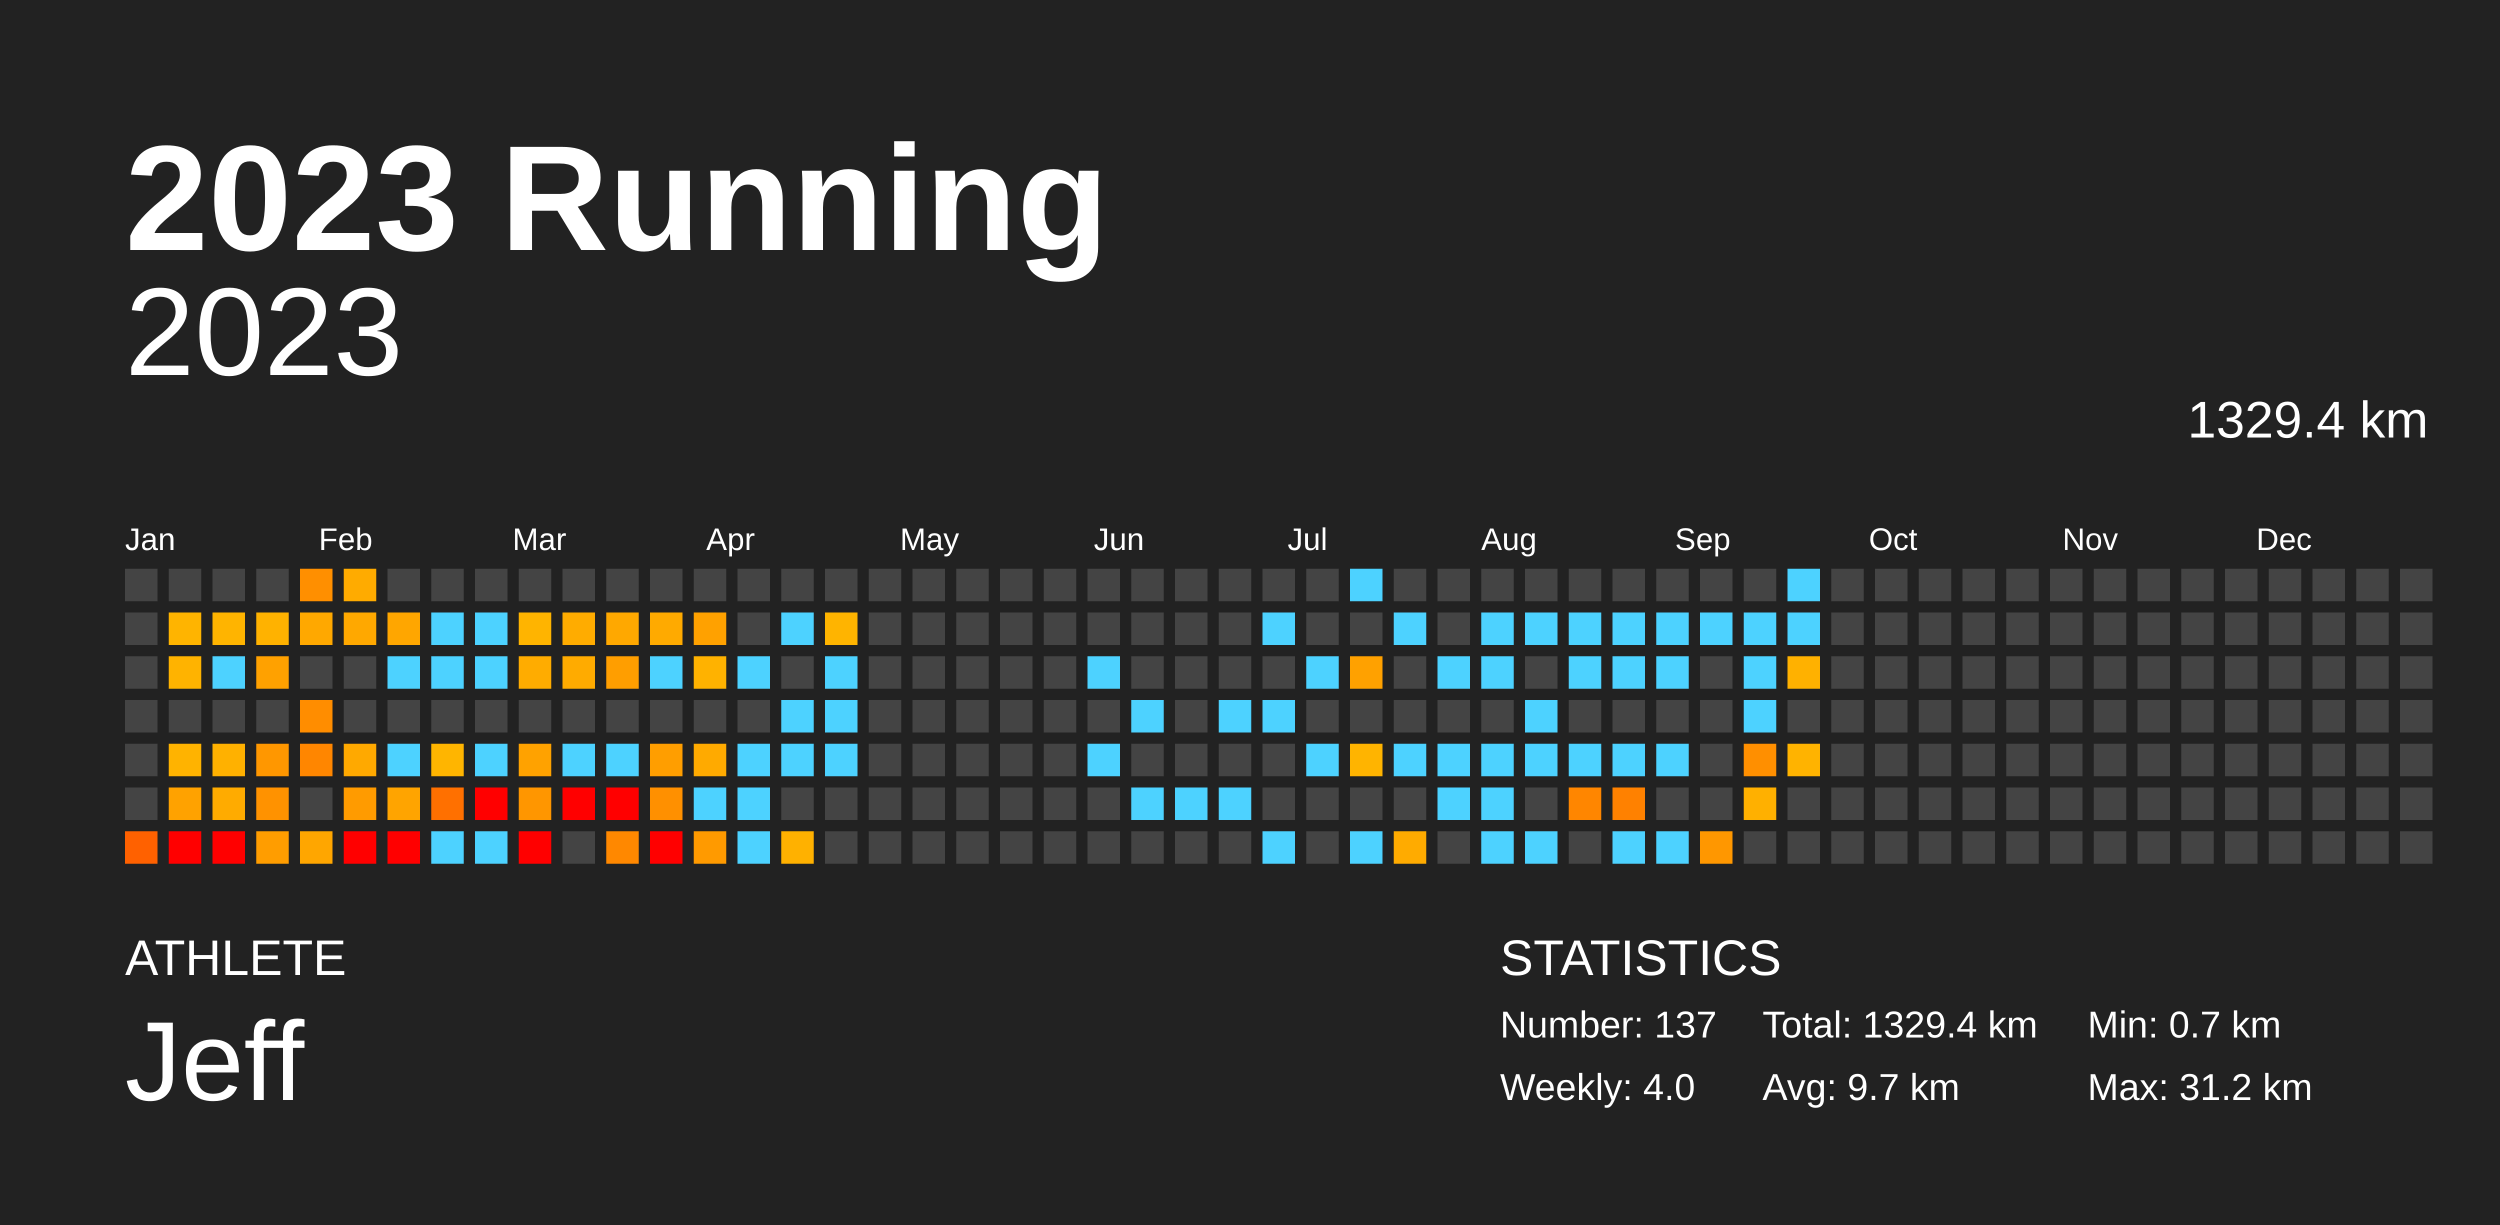
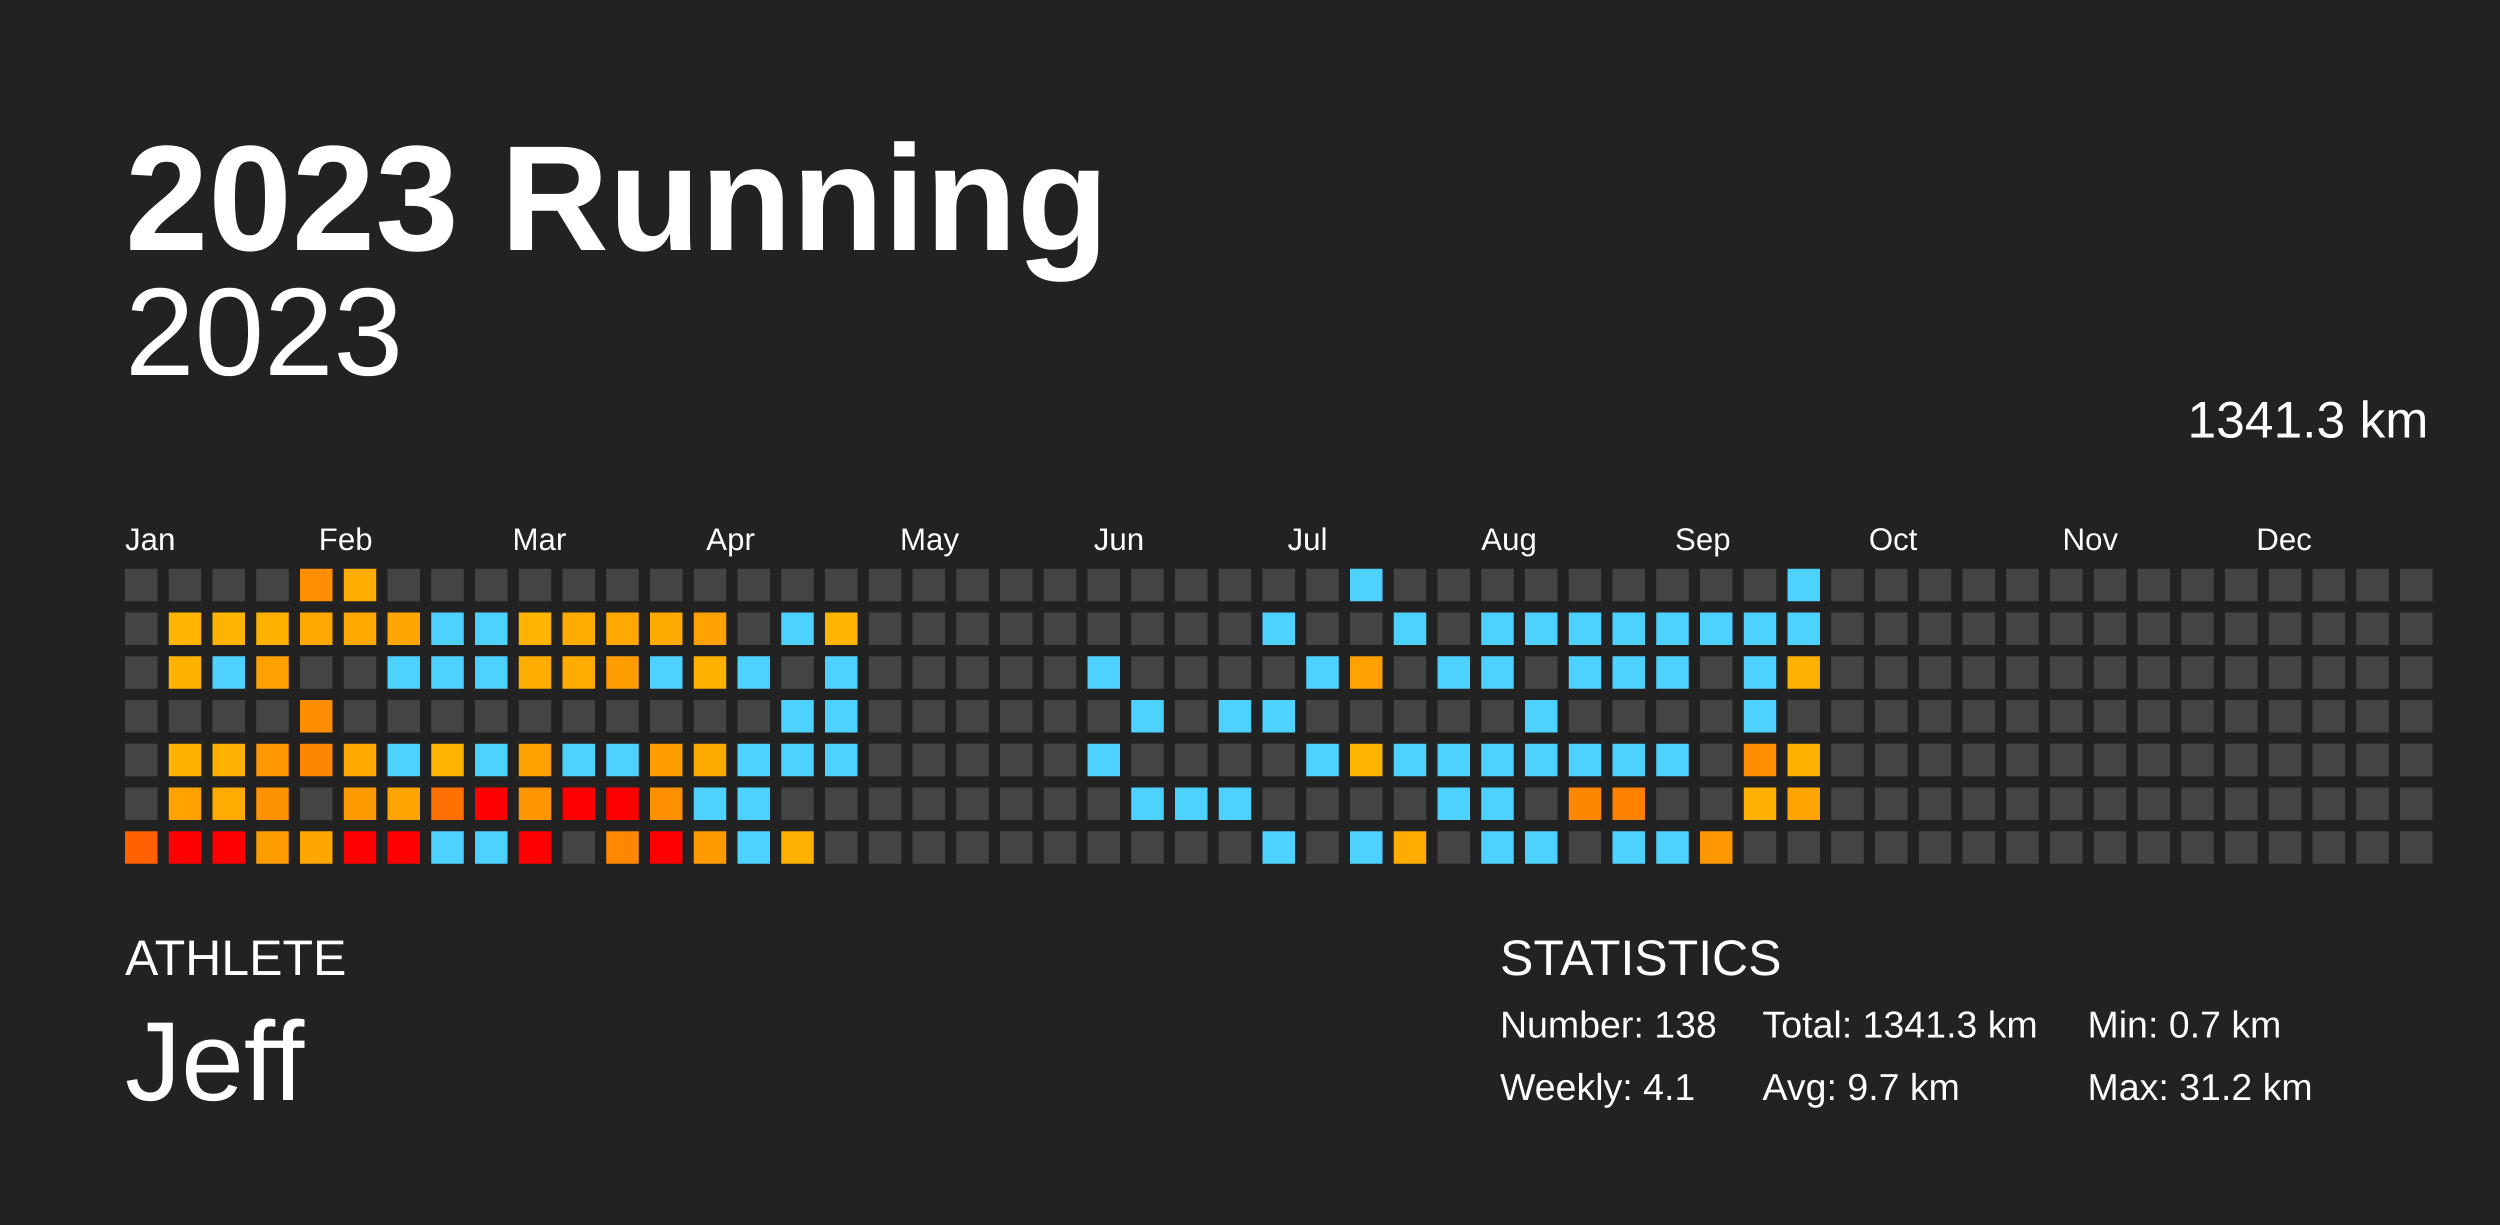
<svg xmlns="http://www.w3.org/2000/svg" baseProfile="full" height="98mm" version="1.1" viewBox="0,0,200,98" width="200mm">
  <defs />
  <rect fill="#222222" height="98" width="200" x="0" y="0" />
  <text fill="#FFFFFF" style="font-size:12px; font-family:Arial; font-weight:bold;" x="10" y="20">2023 Running</text>
  <text fill="#FFFFFF" style="font-size:4px; font-family:Arial" x="10" y="78">ATHLETE</text>
  <text fill="#FFFFFF" style="font-size:9px; font-family:Arial" x="10" y="88">Jeff</text>
  <text fill="#FFFFFF" style="font-size:4px; font-family:Arial" x="120" y="78">STATISTICS</text>
-   <text fill="#FFFFFF" style="font-size:3px; font-family:Arial" x="120" y="83">Number: 137</text>
-   <text fill="#FFFFFF" style="font-size:3px; font-family:Arial" x="120" y="88">Weekly: 4.0</text>
-   <text fill="#FFFFFF" style="font-size:3px; font-family:Arial" x="141" y="83">Total: 1329.4 km</text>
+   <text fill="#FFFFFF" style="font-size:3px; font-family:Arial" x="120" y="83">Number: 138</text>
+   <text fill="#FFFFFF" style="font-size:3px; font-family:Arial" x="120" y="88">Weekly: 4.1</text>
+   <text fill="#FFFFFF" style="font-size:3px; font-family:Arial" x="141" y="83">Total: 1341.3 km</text>
  <text fill="#FFFFFF" style="font-size:3px; font-family:Arial" x="141" y="88">Avg: 9.7 km</text>
  <text fill="#FFFFFF" style="font-size:3px; font-family:Arial" x="167" y="83">Min: 0.7 km</text>
  <text fill="#FFFFFF" style="font-size:3px; font-family:Arial" x="167" y="88">Max: 31.2 km</text>
  <text alignment-baseline="hanging" fill="#FFFFFF" style="font-size:10.0px; font-family:Arial;" x="10" y="30">2023</text>
-   <text alignment-baseline="hanging" fill="#FFFFFF" style="font-size:4.125px; font-family:Arial;" x="175" y="35">1329.4 km</text>
+   <text alignment-baseline="hanging" fill="#FFFFFF" style="font-size:4.125px; font-family:Arial;" x="175" y="35">1341.3 km</text>
  <text fill="#FFFFFF" style="font-size:2.5px; font-family:Arial" x="10.0" y="44">Jan</text>
  <text fill="#FFFFFF" style="font-size:2.5px; font-family:Arial" x="25.5" y="44">Feb</text>
  <text fill="#FFFFFF" style="font-size:2.5px; font-family:Arial" x="41.0" y="44">Mar</text>
  <text fill="#FFFFFF" style="font-size:2.5px; font-family:Arial" x="56.5" y="44">Apr</text>
  <text fill="#FFFFFF" style="font-size:2.5px; font-family:Arial" x="72.0" y="44">May</text>
  <text fill="#FFFFFF" style="font-size:2.5px; font-family:Arial" x="87.5" y="44">Jun</text>
  <text fill="#FFFFFF" style="font-size:2.5px; font-family:Arial" x="103.0" y="44">Jul</text>
  <text fill="#FFFFFF" style="font-size:2.5px; font-family:Arial" x="118.5" y="44">Aug</text>
  <text fill="#FFFFFF" style="font-size:2.5px; font-family:Arial" x="134.0" y="44">Sep</text>
  <text fill="#FFFFFF" style="font-size:2.5px; font-family:Arial" x="149.5" y="44">Oct</text>
  <text fill="#FFFFFF" style="font-size:2.5px; font-family:Arial" x="165.0" y="44">Nov</text>
  <text fill="#FFFFFF" style="font-size:2.5px; font-family:Arial" x="180.5" y="44">Dec</text>
  <rect fill="#444444" height="2.6" width="2.6" x="10.0" y="45.5" />
  <rect fill="#444444" height="2.6" width="2.6" x="10.0" y="49.0" />
  <rect fill="#444444" height="2.6" width="2.6" x="10.0" y="52.5" />
  <rect fill="#444444" height="2.6" width="2.6" x="10.0" y="56.0" />
  <rect fill="#444444" height="2.6" width="2.6" x="10.0" y="59.5" />
  <rect fill="#444444" height="2.6" width="2.6" x="10.0" y="63.0" />
  <rect fill="#ff6100" height="2.6" width="2.6" x="10.0" y="66.5" />
  <rect fill="#444444" height="2.6" width="2.6" x="13.5" y="45.5" />
  <rect fill="#ffb400" height="2.6" width="2.6" x="13.5" y="49.0" />
  <rect fill="#ffb300" height="2.6" width="2.6" x="13.5" y="52.5" />
  <rect fill="#444444" height="2.6" width="2.6" x="13.5" y="56.0" />
  <rect fill="#ffb300" height="2.6" width="2.6" x="13.5" y="59.5" />
  <rect fill="#ffa200" height="2.6" width="2.6" x="13.5" y="63.0" />
  <rect fill="red" height="2.6" width="2.6" x="13.5" y="66.5" />
  <rect fill="#444444" height="2.6" width="2.6" x="17.0" y="45.5" />
  <rect fill="#ffb400" height="2.6" width="2.6" x="17.0" y="49.0" />
  <rect fill="#4dd2ff" height="2.6" width="2.6" x="17.0" y="52.5" />
  <rect fill="#444444" height="2.6" width="2.6" x="17.0" y="56.0" />
  <rect fill="#ffb100" height="2.6" width="2.6" x="17.0" y="59.5" />
  <rect fill="#ffab00" height="2.6" width="2.6" x="17.0" y="63.0" />
  <rect fill="red" height="2.6" width="2.6" x="17.0" y="66.5" />
  <rect fill="#444444" height="2.6" width="2.6" x="20.5" y="45.5" />
  <rect fill="#ffb200" height="2.6" width="2.6" x="20.5" y="49.0" />
  <rect fill="#ffa100" height="2.6" width="2.6" x="20.5" y="52.5" />
  <rect fill="#444444" height="2.6" width="2.6" x="20.5" y="56.0" />
  <rect fill="#ff9700" height="2.6" width="2.6" x="20.5" y="59.5" />
  <rect fill="#ff9200" height="2.6" width="2.6" x="20.5" y="63.0" />
  <rect fill="#ff9d00" height="2.6" width="2.6" x="20.5" y="66.5" />
  <rect fill="#ff8f00" height="2.6" width="2.6" x="24.0" y="45.5" />
  <rect fill="#ffa800" height="2.6" width="2.6" x="24.0" y="49.0" />
  <rect fill="#444444" height="2.6" width="2.6" x="24.0" y="52.5" />
  <rect fill="#ff8d00" height="2.6" width="2.6" x="24.0" y="56.0" />
  <rect fill="#ff8600" height="2.6" width="2.6" x="24.0" y="59.5" />
  <rect fill="#444444" height="2.6" width="2.6" x="24.0" y="63.0" />
  <rect fill="#ffa600" height="2.6" width="2.6" x="24.0" y="66.5" />
  <rect fill="#ffab00" height="2.6" width="2.6" x="27.5" y="45.5" />
  <rect fill="#ffa800" height="2.6" width="2.6" x="27.5" y="49.0" />
  <rect fill="#444444" height="2.6" width="2.6" x="27.5" y="52.5" />
  <rect fill="#444444" height="2.6" width="2.6" x="27.5" y="56.0" />
  <rect fill="#ffa900" height="2.6" width="2.6" x="27.5" y="59.5" />
  <rect fill="#ff9b00" height="2.6" width="2.6" x="27.5" y="63.0" />
  <rect fill="red" height="2.6" width="2.6" x="27.5" y="66.5" />
  <rect fill="#444444" height="2.6" width="2.6" x="31.0" y="45.5" />
  <rect fill="#ffa600" height="2.6" width="2.6" x="31.0" y="49.0" />
  <rect fill="#4dd2ff" height="2.6" width="2.6" x="31.0" y="52.5" />
  <rect fill="#444444" height="2.6" width="2.6" x="31.0" y="56.0" />
  <rect fill="#4dd2ff" height="2.6" width="2.6" x="31.0" y="59.5" />
  <rect fill="#ffa400" height="2.6" width="2.6" x="31.0" y="63.0" />
  <rect fill="red" height="2.6" width="2.6" x="31.0" y="66.5" />
  <rect fill="#444444" height="2.6" width="2.6" x="34.5" y="45.5" />
  <rect fill="#4dd2ff" height="2.6" width="2.6" x="34.5" y="49.0" />
  <rect fill="#4dd2ff" height="2.6" width="2.6" x="34.5" y="52.5" />
  <rect fill="#444444" height="2.6" width="2.6" x="34.5" y="56.0" />
  <rect fill="#ffb500" height="2.6" width="2.6" x="34.5" y="59.5" />
  <rect fill="#ff7000" height="2.6" width="2.6" x="34.5" y="63.0" />
  <rect fill="#4dd2ff" height="2.6" width="2.6" x="34.5" y="66.5" />
  <rect fill="#444444" height="2.6" width="2.6" x="38.0" y="45.5" />
  <rect fill="#4dd2ff" height="2.6" width="2.6" x="38.0" y="49.0" />
  <rect fill="#4dd2ff" height="2.6" width="2.6" x="38.0" y="52.5" />
  <rect fill="#444444" height="2.6" width="2.6" x="38.0" y="56.0" />
  <rect fill="#4dd2ff" height="2.6" width="2.6" x="38.0" y="59.5" />
  <rect fill="red" height="2.6" width="2.6" x="38.0" y="63.0" />
  <rect fill="#4dd2ff" height="2.6" width="2.6" x="38.0" y="66.5" />
  <rect fill="#444444" height="2.6" width="2.6" x="41.5" y="45.5" />
  <rect fill="#ffb400" height="2.6" width="2.6" x="41.5" y="49.0" />
  <rect fill="#ffac00" height="2.6" width="2.6" x="41.5" y="52.5" />
  <rect fill="#444444" height="2.6" width="2.6" x="41.5" y="56.0" />
  <rect fill="#ffa200" height="2.6" width="2.6" x="41.5" y="59.5" />
  <rect fill="#ff9600" height="2.6" width="2.6" x="41.5" y="63.0" />
  <rect fill="red" height="2.6" width="2.6" x="41.5" y="66.5" />
  <rect fill="#444444" height="2.6" width="2.6" x="45.0" y="45.5" />
  <rect fill="#ffac00" height="2.6" width="2.6" x="45.0" y="49.0" />
  <rect fill="#ffab00" height="2.6" width="2.6" x="45.0" y="52.5" />
  <rect fill="#444444" height="2.6" width="2.6" x="45.0" y="56.0" />
  <rect fill="#4dd2ff" height="2.6" width="2.6" x="45.0" y="59.5" />
  <rect fill="red" height="2.6" width="2.6" x="45.0" y="63.0" />
  <rect fill="#444444" height="2.6" width="2.6" x="45.0" y="66.5" />
  <rect fill="#444444" height="2.6" width="2.6" x="48.5" y="45.5" />
  <rect fill="#ffa800" height="2.6" width="2.6" x="48.5" y="49.0" />
  <rect fill="#ff9e00" height="2.6" width="2.6" x="48.5" y="52.5" />
  <rect fill="#444444" height="2.6" width="2.6" x="48.5" y="56.0" />
  <rect fill="#4dd2ff" height="2.6" width="2.6" x="48.5" y="59.5" />
  <rect fill="red" height="2.6" width="2.6" x="48.5" y="63.0" />
  <rect fill="#ff8800" height="2.6" width="2.6" x="48.5" y="66.5" />
  <rect fill="#444444" height="2.6" width="2.6" x="52.0" y="45.5" />
  <rect fill="#ffaa00" height="2.6" width="2.6" x="52.0" y="49.0" />
  <rect fill="#4dd2ff" height="2.6" width="2.6" x="52.0" y="52.5" />
  <rect fill="#444444" height="2.6" width="2.6" x="52.0" y="56.0" />
  <rect fill="#ff9e00" height="2.6" width="2.6" x="52.0" y="59.5" />
  <rect fill="#ff9000" height="2.6" width="2.6" x="52.0" y="63.0" />
  <rect fill="red" height="2.6" width="2.6" x="52.0" y="66.5" />
  <rect fill="#444444" height="2.6" width="2.6" x="55.5" y="45.5" />
  <rect fill="#ffa100" height="2.6" width="2.6" x="55.5" y="49.0" />
  <rect fill="#ffb200" height="2.6" width="2.6" x="55.5" y="52.5" />
  <rect fill="#444444" height="2.6" width="2.6" x="55.5" y="56.0" />
  <rect fill="#ffaa00" height="2.6" width="2.6" x="55.5" y="59.5" />
  <rect fill="#4dd2ff" height="2.6" width="2.6" x="55.5" y="63.0" />
  <rect fill="#ff9a00" height="2.6" width="2.6" x="55.5" y="66.5" />
  <rect fill="#444444" height="2.6" width="2.6" x="59.0" y="45.5" />
  <rect fill="#444444" height="2.6" width="2.6" x="59.0" y="49.0" />
  <rect fill="#4dd2ff" height="2.6" width="2.6" x="59.0" y="52.5" />
  <rect fill="#444444" height="2.6" width="2.6" x="59.0" y="56.0" />
  <rect fill="#4dd2ff" height="2.6" width="2.6" x="59.0" y="59.5" />
  <rect fill="#4dd2ff" height="2.6" width="2.6" x="59.0" y="63.0" />
  <rect fill="#4dd2ff" height="2.6" width="2.6" x="59.0" y="66.5" />
  <rect fill="#444444" height="2.6" width="2.6" x="62.5" y="45.5" />
  <rect fill="#4dd2ff" height="2.6" width="2.6" x="62.5" y="49.0" />
  <rect fill="#444444" height="2.6" width="2.6" x="62.5" y="52.5" />
  <rect fill="#4dd2ff" height="2.6" width="2.6" x="62.5" y="56.0" />
  <rect fill="#4dd2ff" height="2.6" width="2.6" x="62.5" y="59.5" />
  <rect fill="#444444" height="2.6" width="2.6" x="62.5" y="63.0" />
  <rect fill="#ffb100" height="2.6" width="2.6" x="62.5" y="66.5" />
  <rect fill="#444444" height="2.6" width="2.6" x="66.0" y="45.5" />
  <rect fill="#ffb400" height="2.6" width="2.6" x="66.0" y="49.0" />
  <rect fill="#4dd2ff" height="2.6" width="2.6" x="66.0" y="52.5" />
  <rect fill="#4dd2ff" height="2.6" width="2.6" x="66.0" y="56.0" />
  <rect fill="#4dd2ff" height="2.6" width="2.6" x="66.0" y="59.5" />
  <rect fill="#444444" height="2.6" width="2.6" x="66.0" y="63.0" />
  <rect fill="#444444" height="2.6" width="2.6" x="66.0" y="66.5" />
  <rect fill="#444444" height="2.6" width="2.6" x="69.5" y="45.5" />
  <rect fill="#444444" height="2.6" width="2.6" x="69.5" y="49.0" />
  <rect fill="#444444" height="2.6" width="2.6" x="69.5" y="52.5" />
  <rect fill="#444444" height="2.6" width="2.6" x="69.5" y="56.0" />
  <rect fill="#444444" height="2.6" width="2.6" x="69.5" y="59.5" />
  <rect fill="#444444" height="2.6" width="2.6" x="69.5" y="63.0" />
  <rect fill="#444444" height="2.6" width="2.6" x="69.5" y="66.5" />
  <rect fill="#444444" height="2.6" width="2.6" x="73.0" y="45.5" />
  <rect fill="#444444" height="2.6" width="2.6" x="73.0" y="49.0" />
  <rect fill="#444444" height="2.6" width="2.6" x="73.0" y="52.5" />
  <rect fill="#444444" height="2.6" width="2.6" x="73.0" y="56.0" />
  <rect fill="#444444" height="2.6" width="2.6" x="73.0" y="59.5" />
  <rect fill="#444444" height="2.6" width="2.6" x="73.0" y="63.0" />
  <rect fill="#444444" height="2.6" width="2.6" x="73.0" y="66.5" />
  <rect fill="#444444" height="2.6" width="2.6" x="76.5" y="45.5" />
  <rect fill="#444444" height="2.6" width="2.6" x="76.5" y="49.0" />
  <rect fill="#444444" height="2.6" width="2.6" x="76.5" y="52.5" />
  <rect fill="#444444" height="2.6" width="2.6" x="76.5" y="56.0" />
  <rect fill="#444444" height="2.6" width="2.6" x="76.5" y="59.5" />
  <rect fill="#444444" height="2.6" width="2.6" x="76.5" y="63.0" />
  <rect fill="#444444" height="2.6" width="2.6" x="76.5" y="66.5" />
  <rect fill="#444444" height="2.6" width="2.6" x="80.0" y="45.5" />
  <rect fill="#444444" height="2.6" width="2.6" x="80.0" y="49.0" />
  <rect fill="#444444" height="2.6" width="2.6" x="80.0" y="52.5" />
  <rect fill="#444444" height="2.6" width="2.6" x="80.0" y="56.0" />
  <rect fill="#444444" height="2.6" width="2.6" x="80.0" y="59.5" />
  <rect fill="#444444" height="2.6" width="2.6" x="80.0" y="63.0" />
  <rect fill="#444444" height="2.6" width="2.6" x="80.0" y="66.5" />
  <rect fill="#444444" height="2.6" width="2.6" x="83.5" y="45.5" />
  <rect fill="#444444" height="2.6" width="2.6" x="83.5" y="49.0" />
  <rect fill="#444444" height="2.6" width="2.6" x="83.5" y="52.5" />
  <rect fill="#444444" height="2.6" width="2.6" x="83.5" y="56.0" />
  <rect fill="#444444" height="2.6" width="2.6" x="83.5" y="59.5" />
  <rect fill="#444444" height="2.6" width="2.6" x="83.5" y="63.0" />
  <rect fill="#444444" height="2.6" width="2.6" x="83.5" y="66.5" />
  <rect fill="#444444" height="2.6" width="2.6" x="87.0" y="45.5" />
  <rect fill="#444444" height="2.6" width="2.6" x="87.0" y="49.0" />
  <rect fill="#4dd2ff" height="2.6" width="2.6" x="87.0" y="52.5" />
  <rect fill="#444444" height="2.6" width="2.6" x="87.0" y="56.0" />
  <rect fill="#4dd2ff" height="2.6" width="2.6" x="87.0" y="59.5" />
  <rect fill="#444444" height="2.6" width="2.6" x="87.0" y="63.0" />
  <rect fill="#444444" height="2.6" width="2.6" x="87.0" y="66.5" />
  <rect fill="#444444" height="2.6" width="2.6" x="90.5" y="45.5" />
  <rect fill="#444444" height="2.6" width="2.6" x="90.5" y="49.0" />
  <rect fill="#444444" height="2.6" width="2.6" x="90.5" y="52.5" />
  <rect fill="#4dd2ff" height="2.6" width="2.6" x="90.5" y="56.0" />
  <rect fill="#444444" height="2.6" width="2.6" x="90.5" y="59.5" />
  <rect fill="#4dd2ff" height="2.6" width="2.6" x="90.5" y="63.0" />
  <rect fill="#444444" height="2.6" width="2.6" x="90.5" y="66.5" />
  <rect fill="#444444" height="2.6" width="2.6" x="94.0" y="45.5" />
  <rect fill="#444444" height="2.6" width="2.6" x="94.0" y="49.0" />
  <rect fill="#444444" height="2.6" width="2.6" x="94.0" y="52.5" />
  <rect fill="#444444" height="2.6" width="2.6" x="94.0" y="56.0" />
  <rect fill="#444444" height="2.6" width="2.6" x="94.0" y="59.5" />
  <rect fill="#4dd2ff" height="2.6" width="2.6" x="94.0" y="63.0" />
  <rect fill="#444444" height="2.6" width="2.6" x="94.0" y="66.5" />
  <rect fill="#444444" height="2.6" width="2.6" x="97.5" y="45.5" />
  <rect fill="#444444" height="2.6" width="2.6" x="97.5" y="49.0" />
  <rect fill="#444444" height="2.6" width="2.6" x="97.5" y="52.5" />
  <rect fill="#4dd2ff" height="2.6" width="2.6" x="97.5" y="56.0" />
  <rect fill="#444444" height="2.6" width="2.6" x="97.5" y="59.5" />
  <rect fill="#4dd2ff" height="2.6" width="2.6" x="97.5" y="63.0" />
  <rect fill="#444444" height="2.6" width="2.6" x="97.5" y="66.5" />
  <rect fill="#444444" height="2.6" width="2.6" x="101.0" y="45.5" />
  <rect fill="#4dd2ff" height="2.6" width="2.6" x="101.0" y="49.0" />
  <rect fill="#444444" height="2.6" width="2.6" x="101.0" y="52.5" />
  <rect fill="#4dd2ff" height="2.6" width="2.6" x="101.0" y="56.0" />
  <rect fill="#444444" height="2.6" width="2.6" x="101.0" y="59.5" />
  <rect fill="#444444" height="2.6" width="2.6" x="101.0" y="63.0" />
  <rect fill="#4dd2ff" height="2.6" width="2.6" x="101.0" y="66.5" />
  <rect fill="#444444" height="2.6" width="2.6" x="104.5" y="45.5" />
  <rect fill="#444444" height="2.6" width="2.6" x="104.5" y="49.0" />
  <rect fill="#4dd2ff" height="2.6" width="2.6" x="104.5" y="52.5" />
  <rect fill="#444444" height="2.6" width="2.6" x="104.5" y="56.0" />
  <rect fill="#4dd2ff" height="2.6" width="2.6" x="104.5" y="59.5" />
  <rect fill="#444444" height="2.6" width="2.6" x="104.5" y="63.0" />
  <rect fill="#444444" height="2.6" width="2.6" x="104.5" y="66.5" />
  <rect fill="#4dd2ff" height="2.6" width="2.6" x="108.0" y="45.5" />
  <rect fill="#444444" height="2.6" width="2.6" x="108.0" y="49.0" />
  <rect fill="#ffa100" height="2.6" width="2.6" x="108.0" y="52.5" />
  <rect fill="#444444" height="2.6" width="2.6" x="108.0" y="56.0" />
  <rect fill="#ffb400" height="2.6" width="2.6" x="108.0" y="59.5" />
  <rect fill="#444444" height="2.6" width="2.6" x="108.0" y="63.0" />
  <rect fill="#4dd2ff" height="2.6" width="2.6" x="108.0" y="66.5" />
  <rect fill="#444444" height="2.6" width="2.6" x="111.5" y="45.5" />
  <rect fill="#4dd2ff" height="2.6" width="2.6" x="111.5" y="49.0" />
  <rect fill="#444444" height="2.6" width="2.6" x="111.5" y="52.5" />
  <rect fill="#444444" height="2.6" width="2.6" x="111.5" y="56.0" />
  <rect fill="#4dd2ff" height="2.6" width="2.6" x="111.5" y="59.5" />
  <rect fill="#444444" height="2.6" width="2.6" x="111.5" y="63.0" />
  <rect fill="#ffab00" height="2.6" width="2.6" x="111.5" y="66.5" />
  <rect fill="#444444" height="2.6" width="2.6" x="115.0" y="45.5" />
  <rect fill="#444444" height="2.6" width="2.6" x="115.0" y="49.0" />
  <rect fill="#4dd2ff" height="2.6" width="2.6" x="115.0" y="52.5" />
  <rect fill="#444444" height="2.6" width="2.6" x="115.0" y="56.0" />
  <rect fill="#4dd2ff" height="2.6" width="2.6" x="115.0" y="59.5" />
  <rect fill="#4dd2ff" height="2.6" width="2.6" x="115.0" y="63.0" />
  <rect fill="#444444" height="2.6" width="2.6" x="115.0" y="66.5" />
  <rect fill="#444444" height="2.6" width="2.6" x="118.5" y="45.5" />
  <rect fill="#4dd2ff" height="2.6" width="2.6" x="118.5" y="49.0" />
  <rect fill="#4dd2ff" height="2.6" width="2.6" x="118.5" y="52.5" />
  <rect fill="#444444" height="2.6" width="2.6" x="118.5" y="56.0" />
  <rect fill="#4dd2ff" height="2.6" width="2.6" x="118.5" y="59.5" />
  <rect fill="#4dd2ff" height="2.6" width="2.6" x="118.5" y="63.0" />
  <rect fill="#4dd2ff" height="2.6" width="2.6" x="118.5" y="66.5" />
  <rect fill="#444444" height="2.6" width="2.6" x="122.0" y="45.5" />
  <rect fill="#4dd2ff" height="2.6" width="2.6" x="122.0" y="49.0" />
  <rect fill="#444444" height="2.6" width="2.6" x="122.0" y="52.5" />
  <rect fill="#4dd2ff" height="2.6" width="2.6" x="122.0" y="56.0" />
  <rect fill="#4dd2ff" height="2.6" width="2.6" x="122.0" y="59.5" />
  <rect fill="#444444" height="2.6" width="2.6" x="122.0" y="63.0" />
  <rect fill="#4dd2ff" height="2.6" width="2.6" x="122.0" y="66.5" />
  <rect fill="#444444" height="2.6" width="2.6" x="125.5" y="45.5" />
  <rect fill="#4dd2ff" height="2.6" width="2.6" x="125.5" y="49.0" />
  <rect fill="#4dd2ff" height="2.6" width="2.6" x="125.5" y="52.5" />
  <rect fill="#444444" height="2.6" width="2.6" x="125.5" y="56.0" />
  <rect fill="#4dd2ff" height="2.6" width="2.6" x="125.5" y="59.5" />
  <rect fill="#ff8600" height="2.6" width="2.6" x="125.5" y="63.0" />
  <rect fill="#444444" height="2.6" width="2.6" x="125.5" y="66.5" />
  <rect fill="#444444" height="2.6" width="2.6" x="129.0" y="45.5" />
  <rect fill="#4dd2ff" height="2.6" width="2.6" x="129.0" y="49.0" />
  <rect fill="#4dd2ff" height="2.6" width="2.6" x="129.0" y="52.5" />
  <rect fill="#444444" height="2.6" width="2.6" x="129.0" y="56.0" />
  <rect fill="#4dd2ff" height="2.6" width="2.6" x="129.0" y="59.5" />
  <rect fill="#ff8100" height="2.6" width="2.6" x="129.0" y="63.0" />
  <rect fill="#4dd2ff" height="2.6" width="2.6" x="129.0" y="66.5" />
  <rect fill="#444444" height="2.6" width="2.6" x="132.5" y="45.5" />
  <rect fill="#4dd2ff" height="2.6" width="2.6" x="132.5" y="49.0" />
  <rect fill="#4dd2ff" height="2.6" width="2.6" x="132.5" y="52.5" />
  <rect fill="#444444" height="2.6" width="2.6" x="132.5" y="56.0" />
  <rect fill="#4dd2ff" height="2.6" width="2.6" x="132.5" y="59.5" />
  <rect fill="#444444" height="2.6" width="2.6" x="132.5" y="63.0" />
  <rect fill="#4dd2ff" height="2.6" width="2.6" x="132.5" y="66.5" />
  <rect fill="#444444" height="2.6" width="2.6" x="136.0" y="45.5" />
  <rect fill="#4dd2ff" height="2.6" width="2.6" x="136.0" y="49.0" />
  <rect fill="#444444" height="2.6" width="2.6" x="136.0" y="52.5" />
  <rect fill="#444444" height="2.6" width="2.6" x="136.0" y="56.0" />
  <rect fill="#444444" height="2.6" width="2.6" x="136.0" y="59.5" />
  <rect fill="#444444" height="2.6" width="2.6" x="136.0" y="63.0" />
  <rect fill="#ff9700" height="2.6" width="2.6" x="136.0" y="66.5" />
  <rect fill="#444444" height="2.6" width="2.6" x="139.5" y="45.5" />
  <rect fill="#4dd2ff" height="2.6" width="2.6" x="139.5" y="49.0" />
  <rect fill="#4dd2ff" height="2.6" width="2.6" x="139.5" y="52.5" />
  <rect fill="#4dd2ff" height="2.6" width="2.6" x="139.5" y="56.0" />
  <rect fill="#ff8f00" height="2.6" width="2.6" x="139.5" y="59.5" />
  <rect fill="#ffb000" height="2.6" width="2.6" x="139.5" y="63.0" />
  <rect fill="#444444" height="2.6" width="2.6" x="139.5" y="66.5" />
  <rect fill="#4dd2ff" height="2.6" width="2.6" x="143.0" y="45.5" />
  <rect fill="#4dd2ff" height="2.6" width="2.6" x="143.0" y="49.0" />
  <rect fill="#ffb100" height="2.6" width="2.6" x="143.0" y="52.5" />
  <rect fill="#444444" height="2.6" width="2.6" x="143.0" y="56.0" />
  <rect fill="#ffb300" height="2.6" width="2.6" x="143.0" y="59.5" />
-   <rect fill="#444444" height="2.6" width="2.6" x="143.0" y="63.0" />
+   <rect fill="#ffa400" height="2.6" width="2.6" x="143.0" y="63.0" />
  <rect fill="#444444" height="2.6" width="2.6" x="143.0" y="66.5" />
  <rect fill="#444444" height="2.6" width="2.6" x="146.5" y="45.5" />
  <rect fill="#444444" height="2.6" width="2.6" x="146.5" y="49.0" />
  <rect fill="#444444" height="2.6" width="2.6" x="146.5" y="52.5" />
  <rect fill="#444444" height="2.6" width="2.6" x="146.5" y="56.0" />
  <rect fill="#444444" height="2.6" width="2.6" x="146.5" y="59.5" />
  <rect fill="#444444" height="2.6" width="2.6" x="146.5" y="63.0" />
  <rect fill="#444444" height="2.6" width="2.6" x="146.5" y="66.5" />
  <rect fill="#444444" height="2.6" width="2.6" x="150.0" y="45.5" />
  <rect fill="#444444" height="2.6" width="2.6" x="150.0" y="49.0" />
  <rect fill="#444444" height="2.6" width="2.6" x="150.0" y="52.5" />
  <rect fill="#444444" height="2.6" width="2.6" x="150.0" y="56.0" />
  <rect fill="#444444" height="2.6" width="2.6" x="150.0" y="59.5" />
  <rect fill="#444444" height="2.6" width="2.6" x="150.0" y="63.0" />
  <rect fill="#444444" height="2.6" width="2.6" x="150.0" y="66.5" />
  <rect fill="#444444" height="2.6" width="2.6" x="153.5" y="45.5" />
  <rect fill="#444444" height="2.6" width="2.6" x="153.5" y="49.0" />
  <rect fill="#444444" height="2.6" width="2.6" x="153.5" y="52.5" />
  <rect fill="#444444" height="2.6" width="2.6" x="153.5" y="56.0" />
  <rect fill="#444444" height="2.6" width="2.6" x="153.5" y="59.5" />
  <rect fill="#444444" height="2.6" width="2.6" x="153.5" y="63.0" />
  <rect fill="#444444" height="2.6" width="2.6" x="153.5" y="66.5" />
  <rect fill="#444444" height="2.6" width="2.6" x="157.0" y="45.5" />
  <rect fill="#444444" height="2.6" width="2.6" x="157.0" y="49.0" />
  <rect fill="#444444" height="2.6" width="2.6" x="157.0" y="52.5" />
  <rect fill="#444444" height="2.6" width="2.6" x="157.0" y="56.0" />
  <rect fill="#444444" height="2.6" width="2.6" x="157.0" y="59.5" />
  <rect fill="#444444" height="2.6" width="2.6" x="157.0" y="63.0" />
  <rect fill="#444444" height="2.6" width="2.6" x="157.0" y="66.5" />
  <rect fill="#444444" height="2.6" width="2.6" x="160.5" y="45.5" />
  <rect fill="#444444" height="2.6" width="2.6" x="160.5" y="49.0" />
  <rect fill="#444444" height="2.6" width="2.6" x="160.5" y="52.5" />
  <rect fill="#444444" height="2.6" width="2.6" x="160.5" y="56.0" />
  <rect fill="#444444" height="2.6" width="2.6" x="160.5" y="59.5" />
  <rect fill="#444444" height="2.6" width="2.6" x="160.5" y="63.0" />
  <rect fill="#444444" height="2.6" width="2.6" x="160.5" y="66.5" />
  <rect fill="#444444" height="2.6" width="2.6" x="164.0" y="45.5" />
  <rect fill="#444444" height="2.6" width="2.6" x="164.0" y="49.0" />
  <rect fill="#444444" height="2.6" width="2.6" x="164.0" y="52.5" />
  <rect fill="#444444" height="2.6" width="2.6" x="164.0" y="56.0" />
  <rect fill="#444444" height="2.6" width="2.6" x="164.0" y="59.5" />
  <rect fill="#444444" height="2.6" width="2.6" x="164.0" y="63.0" />
  <rect fill="#444444" height="2.6" width="2.6" x="164.0" y="66.5" />
  <rect fill="#444444" height="2.6" width="2.6" x="167.5" y="45.5" />
  <rect fill="#444444" height="2.6" width="2.6" x="167.5" y="49.0" />
  <rect fill="#444444" height="2.6" width="2.6" x="167.5" y="52.5" />
  <rect fill="#444444" height="2.6" width="2.6" x="167.5" y="56.0" />
  <rect fill="#444444" height="2.6" width="2.6" x="167.5" y="59.5" />
  <rect fill="#444444" height="2.6" width="2.6" x="167.5" y="63.0" />
  <rect fill="#444444" height="2.6" width="2.6" x="167.5" y="66.5" />
  <rect fill="#444444" height="2.6" width="2.6" x="171.0" y="45.5" />
  <rect fill="#444444" height="2.6" width="2.6" x="171.0" y="49.0" />
  <rect fill="#444444" height="2.6" width="2.6" x="171.0" y="52.5" />
  <rect fill="#444444" height="2.6" width="2.6" x="171.0" y="56.0" />
  <rect fill="#444444" height="2.6" width="2.6" x="171.0" y="59.5" />
  <rect fill="#444444" height="2.6" width="2.6" x="171.0" y="63.0" />
  <rect fill="#444444" height="2.6" width="2.6" x="171.0" y="66.5" />
  <rect fill="#444444" height="2.6" width="2.6" x="174.5" y="45.5" />
  <rect fill="#444444" height="2.6" width="2.6" x="174.5" y="49.0" />
  <rect fill="#444444" height="2.6" width="2.6" x="174.5" y="52.5" />
  <rect fill="#444444" height="2.6" width="2.6" x="174.5" y="56.0" />
  <rect fill="#444444" height="2.6" width="2.6" x="174.5" y="59.5" />
  <rect fill="#444444" height="2.6" width="2.6" x="174.5" y="63.0" />
  <rect fill="#444444" height="2.6" width="2.6" x="174.5" y="66.5" />
  <rect fill="#444444" height="2.6" width="2.6" x="178.0" y="45.5" />
  <rect fill="#444444" height="2.6" width="2.6" x="178.0" y="49.0" />
  <rect fill="#444444" height="2.6" width="2.6" x="178.0" y="52.5" />
  <rect fill="#444444" height="2.6" width="2.6" x="178.0" y="56.0" />
  <rect fill="#444444" height="2.6" width="2.6" x="178.0" y="59.5" />
  <rect fill="#444444" height="2.6" width="2.6" x="178.0" y="63.0" />
  <rect fill="#444444" height="2.6" width="2.6" x="178.0" y="66.5" />
  <rect fill="#444444" height="2.6" width="2.6" x="181.5" y="45.5" />
  <rect fill="#444444" height="2.6" width="2.6" x="181.5" y="49.0" />
  <rect fill="#444444" height="2.6" width="2.6" x="181.5" y="52.5" />
  <rect fill="#444444" height="2.6" width="2.6" x="181.5" y="56.0" />
  <rect fill="#444444" height="2.6" width="2.6" x="181.5" y="59.5" />
  <rect fill="#444444" height="2.6" width="2.6" x="181.5" y="63.0" />
  <rect fill="#444444" height="2.6" width="2.6" x="181.5" y="66.5" />
  <rect fill="#444444" height="2.6" width="2.6" x="185.0" y="45.5" />
  <rect fill="#444444" height="2.6" width="2.6" x="185.0" y="49.0" />
  <rect fill="#444444" height="2.6" width="2.6" x="185.0" y="52.5" />
  <rect fill="#444444" height="2.6" width="2.6" x="185.0" y="56.0" />
  <rect fill="#444444" height="2.6" width="2.6" x="185.0" y="59.5" />
  <rect fill="#444444" height="2.6" width="2.6" x="185.0" y="63.0" />
  <rect fill="#444444" height="2.6" width="2.6" x="185.0" y="66.5" />
  <rect fill="#444444" height="2.6" width="2.6" x="188.5" y="45.5" />
  <rect fill="#444444" height="2.6" width="2.6" x="188.5" y="49.0" />
  <rect fill="#444444" height="2.6" width="2.6" x="188.5" y="52.5" />
  <rect fill="#444444" height="2.6" width="2.6" x="188.5" y="56.0" />
  <rect fill="#444444" height="2.6" width="2.6" x="188.5" y="59.5" />
  <rect fill="#444444" height="2.6" width="2.6" x="188.5" y="63.0" />
  <rect fill="#444444" height="2.6" width="2.6" x="188.5" y="66.5" />
  <rect fill="#444444" height="2.6" width="2.6" x="192.0" y="45.5" />
  <rect fill="#444444" height="2.6" width="2.6" x="192.0" y="49.0" />
  <rect fill="#444444" height="2.6" width="2.6" x="192.0" y="52.5" />
  <rect fill="#444444" height="2.6" width="2.6" x="192.0" y="56.0" />
  <rect fill="#444444" height="2.6" width="2.6" x="192.0" y="59.5" />
  <rect fill="#444444" height="2.6" width="2.6" x="192.0" y="63.0" />
  <rect fill="#444444" height="2.6" width="2.6" x="192.0" y="66.5" />
</svg>
